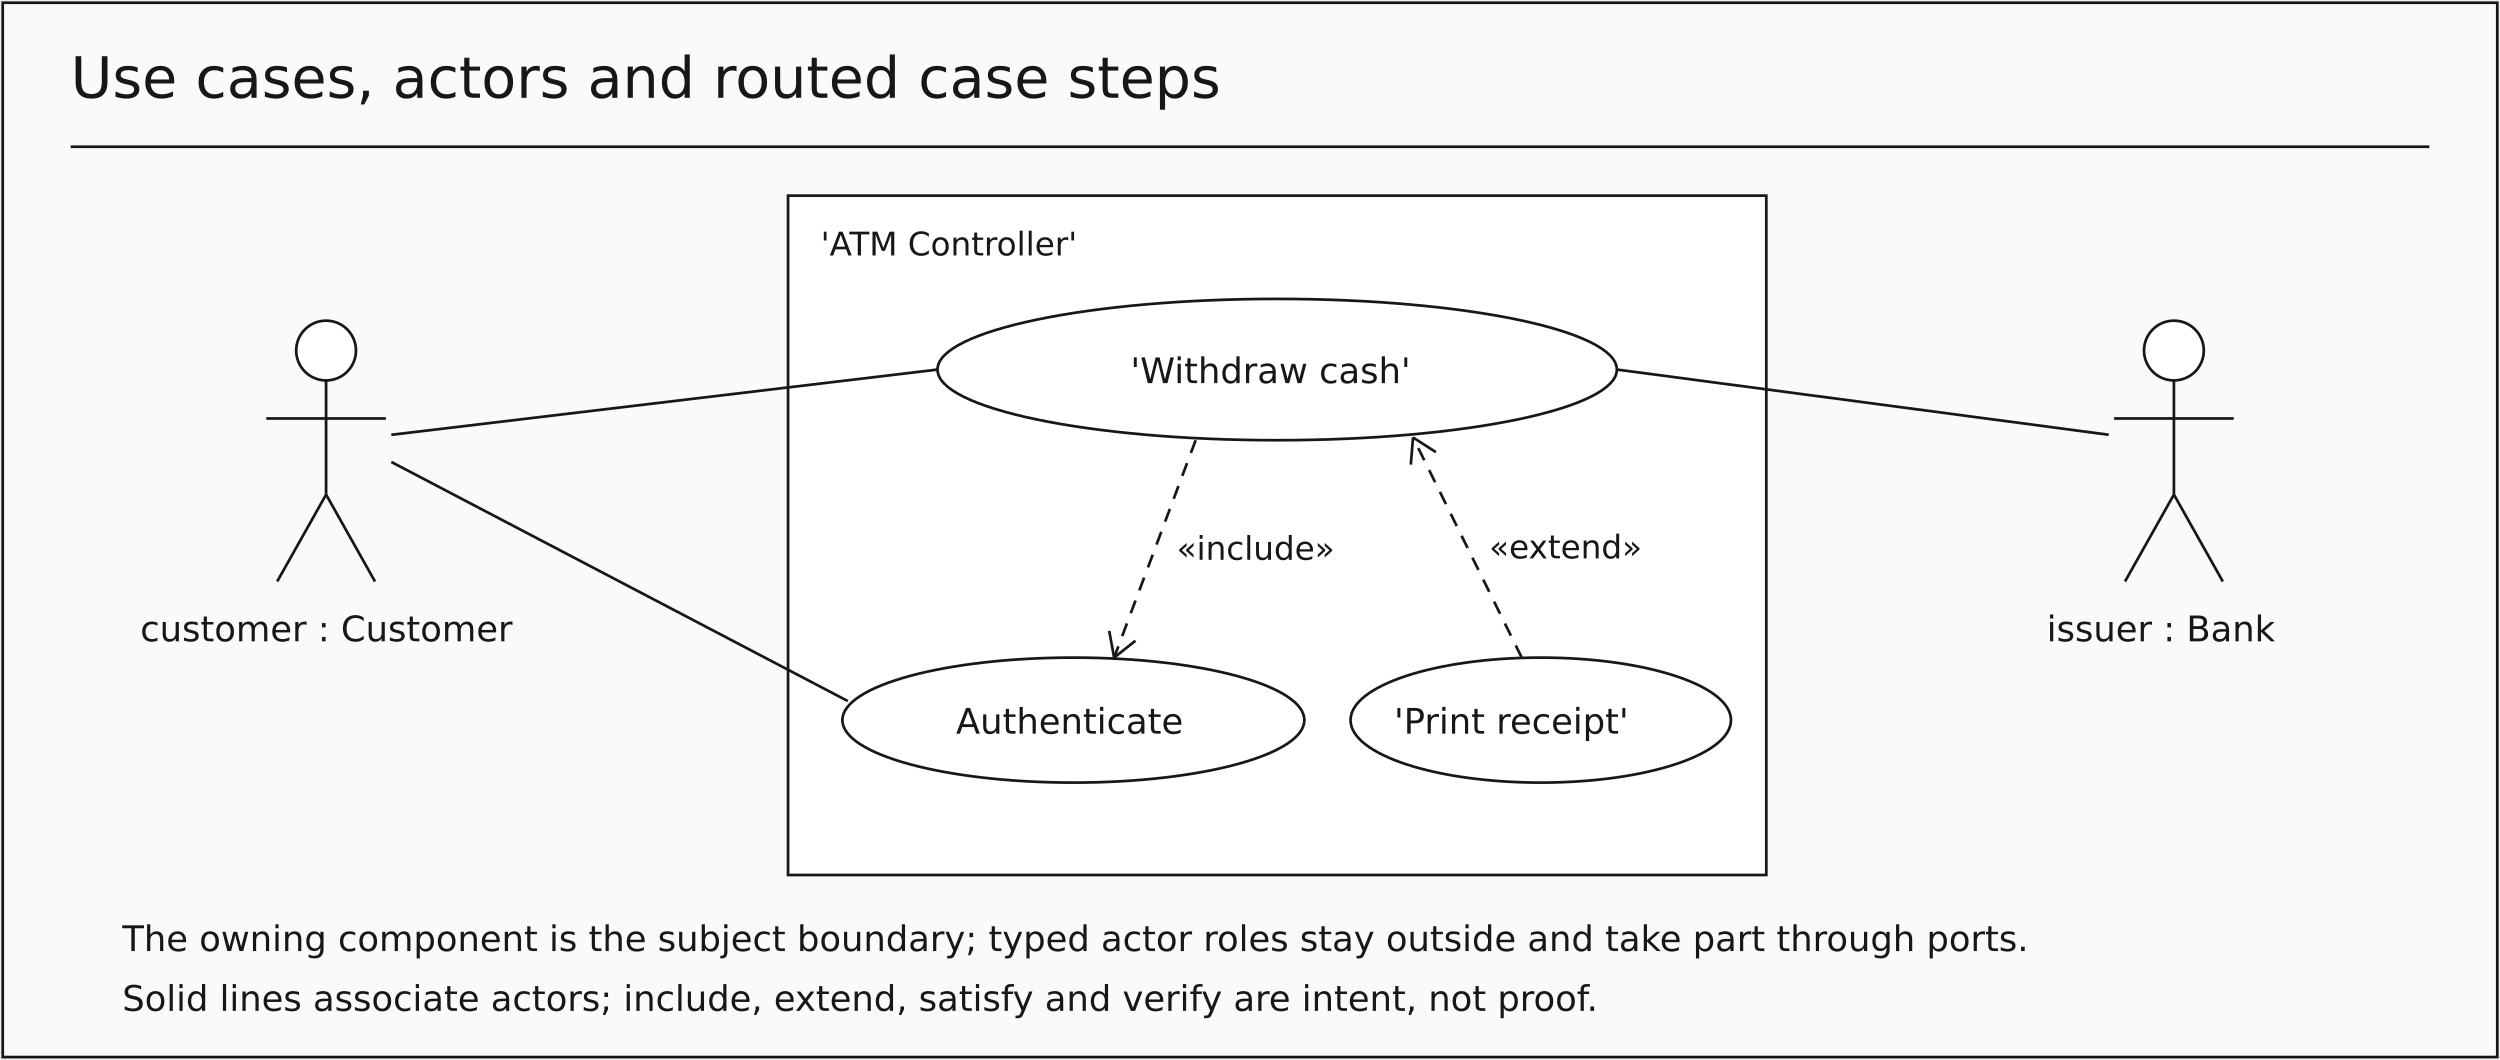
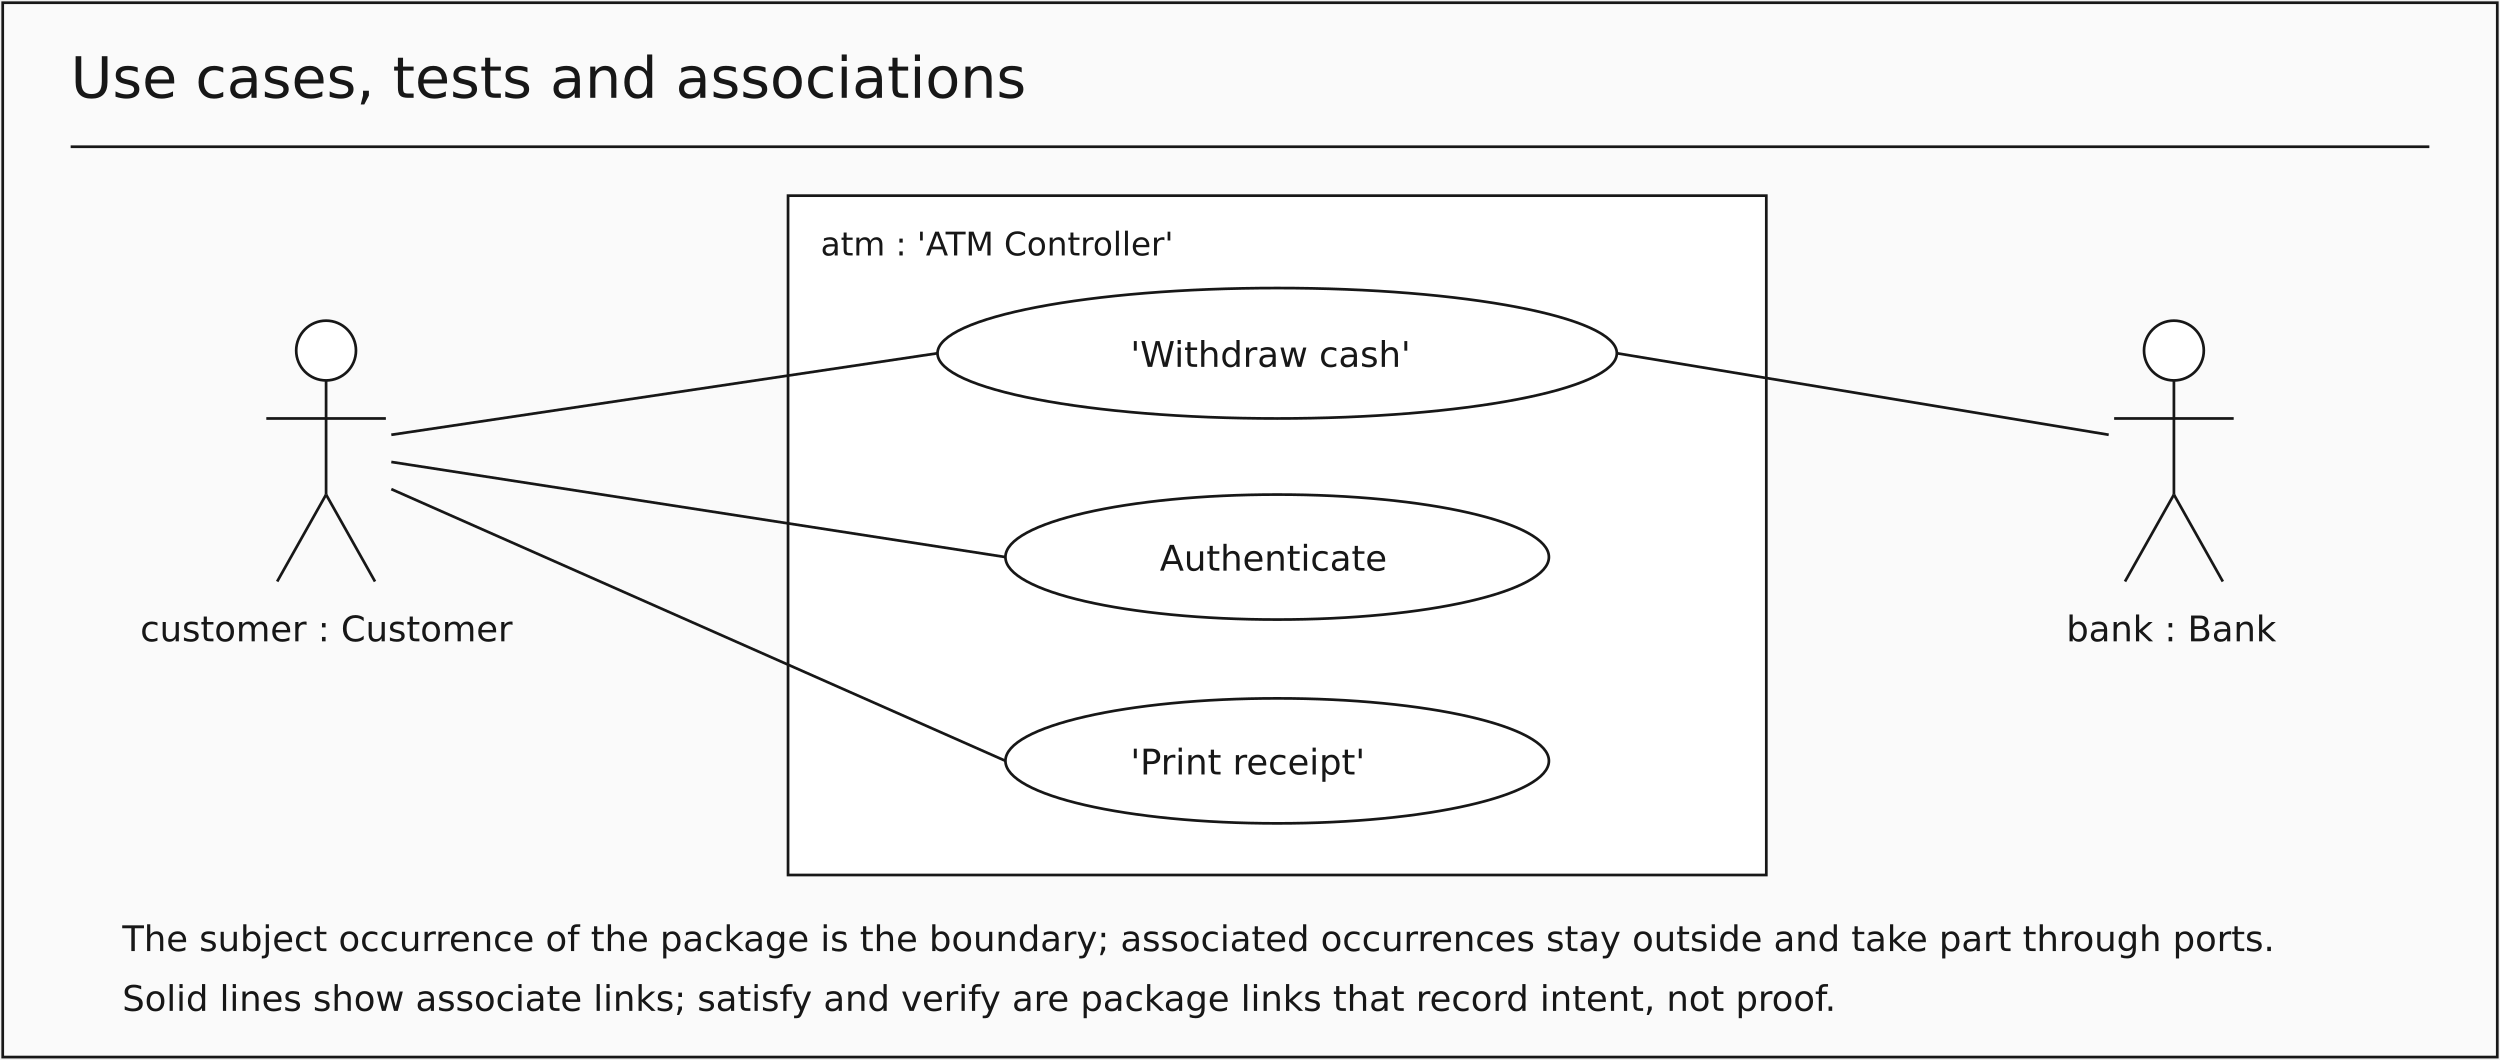
<svg xmlns="http://www.w3.org/2000/svg" viewBox="0 0 920 390" role="img">
  <rect x="1" y="1" width="918" height="388" fill="#fafafa" stroke="#171717" />
-   <text x="26" y="36" font-family="DejaVu Sans, sans-serif" font-size="21" fill="#171717">Use cases, actors and routed case steps</text>
+   <text x="26" y="36" font-family="DejaVu Sans, sans-serif" font-size="21" fill="#171717">Use cases, tests and associations</text>
  <line x1="26" y1="54" x2="894" y2="54" stroke="#171717" />
  <rect x="290" y="72" width="360" height="250" fill="#ffffff" stroke="#171717" />
-   <text x="302" y="94" font-family="DejaVu Sans, sans-serif" font-size="12" fill="#171717">'ATM Controller'</text>
-   <ellipse cx="470.0" cy="136.0" rx="125.0" ry="26.0" fill="#ffffff" stroke="#171717" />
-   <text x="416.0" y="141" font-family="DejaVu Sans, sans-serif" font-size="13" fill="#171717">'Withdraw cash'</text>
-   <ellipse cx="395.0" cy="265.0" rx="85.0" ry="23.0" fill="#ffffff" stroke="#171717" />
-   <text x="351.8" y="270" font-family="DejaVu Sans, sans-serif" font-size="13" fill="#171717">Authenticate</text>
-   <ellipse cx="567.0" cy="265.0" rx="70.0" ry="23.0" fill="#ffffff" stroke="#171717" />
-   <text x="513.0" y="270" font-family="DejaVu Sans, sans-serif" font-size="13" fill="#171717">'Print receipt'</text>
-   <line x1="440" y1="162" x2="410" y2="242" stroke="#171717" stroke-dasharray="5 4" />
-   <line x1="410" y1="242" x2="408.182" y2="232.167" stroke="#171717" />
-   <line x1="410" y1="242" x2="417.836" y2="235.787" stroke="#171717" />
-   <text x="433.0" y="206.0" font-family="DejaVu Sans, sans-serif" font-size="12" fill="#171717">«include»</text>
-   <line x1="560" y1="242" x2="520" y2="161" stroke="#171717" stroke-dasharray="5 4" />
-   <line x1="520" y1="161" x2="528.416" y2="166.401" stroke="#171717" />
-   <line x1="520" y1="161" x2="519.172" y2="170.966" stroke="#171717" />
-   <text x="548.0" y="205.5" font-family="DejaVu Sans, sans-serif" font-size="12" fill="#171717">«extend»</text>
+   <text x="302" y="94" font-family="DejaVu Sans, sans-serif" font-size="12" fill="#171717">atm : 'ATM Controller'</text>
+   <ellipse cx="470.0" cy="130.0" rx="125.0" ry="24.0" fill="#ffffff" stroke="#171717" />
+   <text x="416.0" y="135" font-family="DejaVu Sans, sans-serif" font-size="13" fill="#171717">'Withdraw cash'</text>
+   <ellipse cx="470.0" cy="205.0" rx="100.0" ry="23.0" fill="#ffffff" stroke="#171717" />
+   <text x="426.8" y="210" font-family="DejaVu Sans, sans-serif" font-size="13" fill="#171717">Authenticate</text>
+   <ellipse cx="470.0" cy="280.0" rx="100.0" ry="23.0" fill="#ffffff" stroke="#171717" />
+   <text x="416.0" y="285" font-family="DejaVu Sans, sans-serif" font-size="13" fill="#171717">'Print receipt'</text>
  <ellipse cx="120.0" cy="129.0" rx="11.0" ry="11.0" fill="#ffffff" stroke="#171717" />
  <line x1="120" y1="140" x2="120" y2="182" stroke="#171717" />
  <line x1="98" y1="154" x2="142" y2="154" stroke="#171717" />
  <line x1="120" y1="182" x2="102" y2="214" stroke="#171717" />
  <line x1="120" y1="182" x2="138" y2="214" stroke="#171717" />
  <text x="51.6" y="236" font-family="DejaVu Sans, sans-serif" font-size="13" fill="#171717">customer : Customer</text>
  <ellipse cx="800.0" cy="129.0" rx="11.0" ry="11.0" fill="#ffffff" stroke="#171717" />
  <line x1="800" y1="140" x2="800" y2="182" stroke="#171717" />
  <line x1="778" y1="154" x2="822" y2="154" stroke="#171717" />
  <line x1="800" y1="182" x2="782" y2="214" stroke="#171717" />
  <line x1="800" y1="182" x2="818" y2="214" stroke="#171717" />
-   <text x="753.2" y="236" font-family="DejaVu Sans, sans-serif" font-size="13" fill="#171717">issuer : Bank</text>
-   <line x1="144" y1="160" x2="345" y2="136" stroke="#171717" />
-   <line x1="144" y1="170" x2="312" y2="258" stroke="#171717" />
-   <line x1="776" y1="160" x2="595" y2="136" stroke="#171717" />
-   <text x="45" y="350" font-family="DejaVu Sans, sans-serif" font-size="13" fill="#171717">The owning component is the subject boundary; typed actor roles stay outside and take part through ports.</text>
-   <text x="45" y="372" font-family="DejaVu Sans, sans-serif" font-size="13" fill="#171717">Solid lines associate actors; include, extend, satisfy and verify are intent, not proof.</text>
+   <text x="760.4" y="236" font-family="DejaVu Sans, sans-serif" font-size="13" fill="#171717">bank : Bank</text>
+   <line x1="144" y1="160" x2="345" y2="130" stroke="#171717" />
+   <line x1="144" y1="170" x2="370" y2="205" stroke="#171717" />
+   <line x1="144" y1="180" x2="370" y2="280" stroke="#171717" />
+   <line x1="776" y1="160" x2="595" y2="130" stroke="#171717" />
+   <text x="45" y="350" font-family="DejaVu Sans, sans-serif" font-size="13" fill="#171717">The subject occurrence of the package is the boundary; associated occurrences stay outside and take part through ports.</text>
+   <text x="45" y="372" font-family="DejaVu Sans, sans-serif" font-size="13" fill="#171717">Solid lines show associate links; satisfy and verify are package links that record intent, not proof.</text>
</svg>
